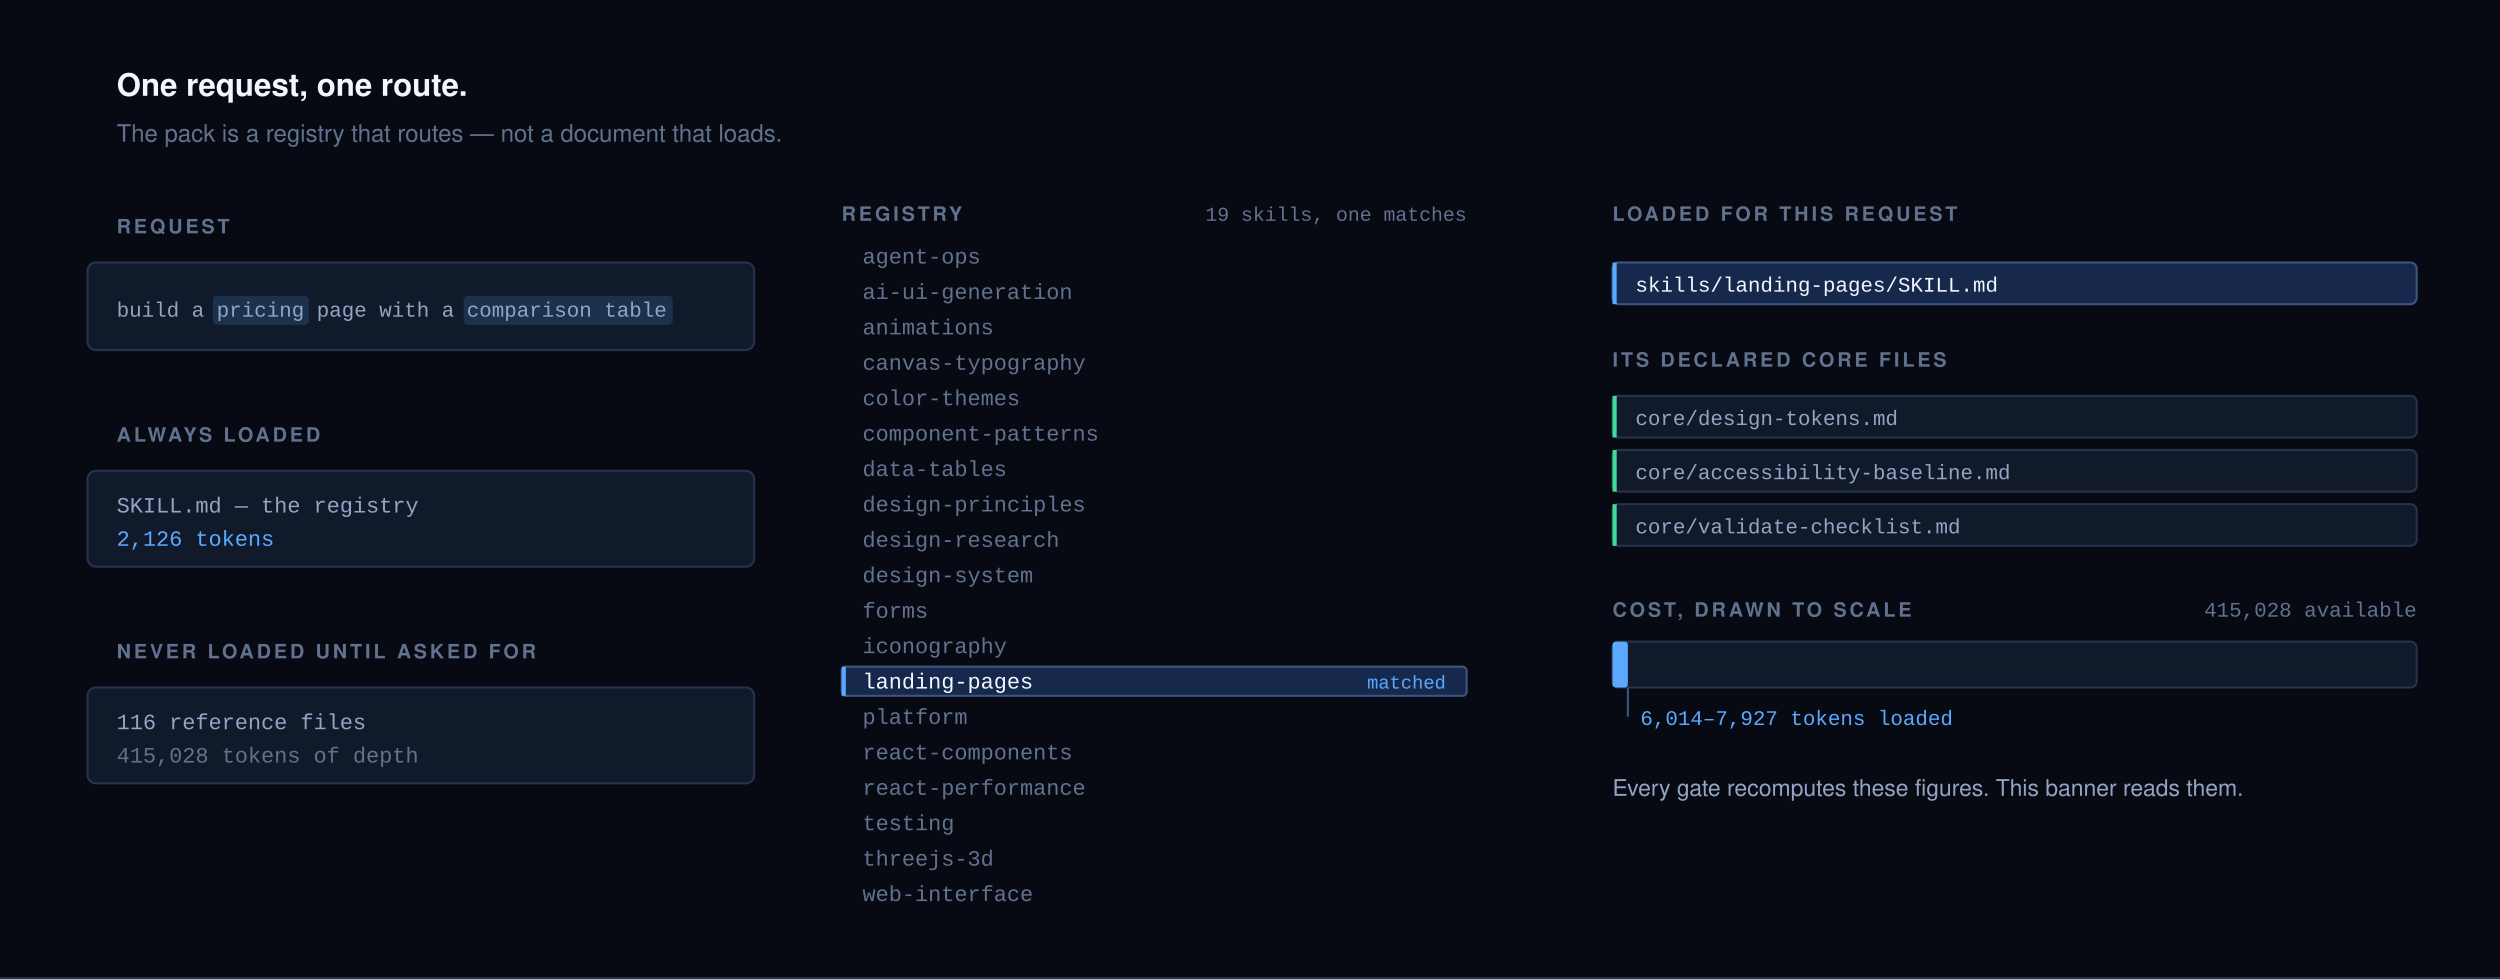
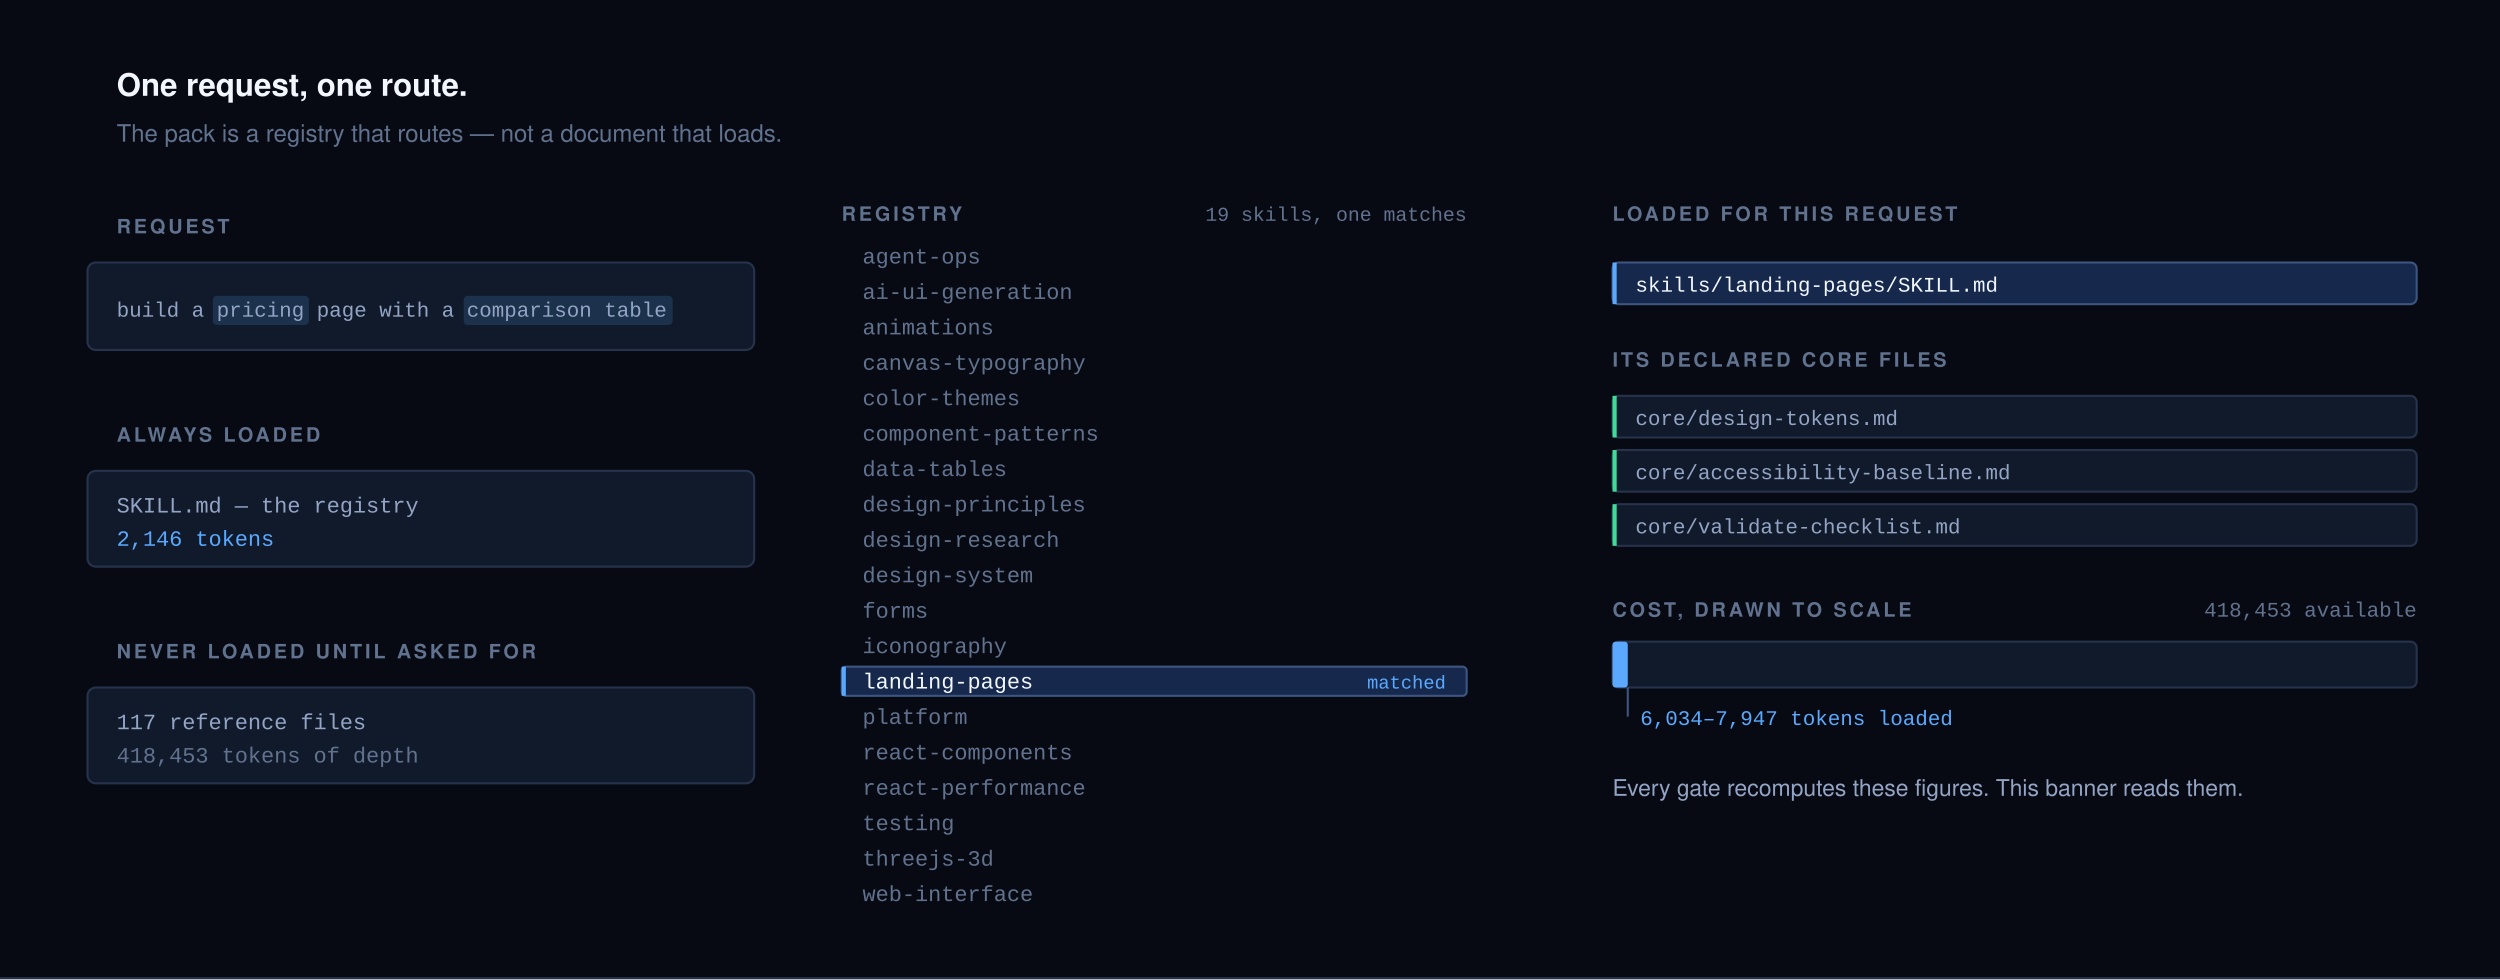
- <svg xmlns="http://www.w3.org/2000/svg" viewBox="0 0 1200 470" width="1200" height="470" role="img" aria-label="How the pack routes one request: a prompt asking for a pricing page with a comparison table is matched against a registry of 19 skills, exactly one of them — landing-pages — is selected, its three core dependency files attach, and a cost meter shows 6,014 to 7,927 tokens loaded against 415,028 tokens of available depth, drawn to scale.">
+ <svg xmlns="http://www.w3.org/2000/svg" viewBox="0 0 1200 470" width="1200" height="470" role="img" aria-label="How the pack routes one request: a prompt asking for a pricing page with a comparison table is matched against a registry of 19 skills, exactly one of them — landing-pages — is selected, its three core dependency files attach, and a cost meter shows 6,034 to 7,947 tokens loaded against 418,453 tokens of available depth, drawn to scale.">
  <style>
@keyframes rf0{0%,14.6%{opacity:0}16%{opacity:1}18.6%,100%{opacity:0}}
@keyframes rf1{0%,15.6%{opacity:0}17%{opacity:1}19.6%,100%{opacity:0}}
@keyframes rf2{0%,16.6%{opacity:0}18%{opacity:1}20.6%,100%{opacity:0}}
@keyframes rf3{0%,17.6%{opacity:0}19%{opacity:1}21.6%,100%{opacity:0}}
@keyframes rf4{0%,18.6%{opacity:0}20%{opacity:1}22.6%,100%{opacity:0}}
@keyframes rf5{0%,19.6%{opacity:0}21%{opacity:1}23.6%,100%{opacity:0}}
@keyframes rf6{0%,20.6%{opacity:0}22%{opacity:1}24.6%,100%{opacity:0}}
@keyframes rf7{0%,21.6%{opacity:0}23%{opacity:1}25.6%,100%{opacity:0}}
@keyframes rf8{0%,22.6%{opacity:0}24%{opacity:1}26.6%,100%{opacity:0}}
@keyframes rf9{0%,23.6%{opacity:0}25%{opacity:1}27.6%,100%{opacity:0}}
@keyframes rf10{0%,24.6%{opacity:0}26%{opacity:1}28.6%,100%{opacity:0}}
@keyframes rf11{0%,25.6%{opacity:0}27%{opacity:1}29.6%,100%{opacity:0}}
@keyframes rf12{0%,26.6%{opacity:0}28%{opacity:1}30.6%,100%{opacity:0}}
@keyframes rf13{0%,27.6%{opacity:0}29%{opacity:1}31.6%,100%{opacity:0}}
@keyframes rf14{0%,28.6%{opacity:0}30%{opacity:1}32.6%,100%{opacity:0}}
@keyframes rf15{0%,29.6%{opacity:0}31%{opacity:1}33.6%,100%{opacity:0}}
@keyframes rf16{0%,30.6%{opacity:0}32%{opacity:1}34.6%,100%{opacity:0}}
@keyframes rf17{0%,31.6%{opacity:0}33%{opacity:1}35.6%,100%{opacity:0}}
@keyframes rf18{0%,32.6%{opacity:0}34%{opacity:1}36.6%,100%{opacity:0}}
@keyframes kw{0%,6%{opacity:0}9%,100%{opacity:.16}}
@keyframes scan{0%,15%{opacity:0;transform:translateY(0)}16%{opacity:.9;transform:translateY(0)}34%{opacity:.9;transform:translateY(317px)}35.5%,100%{opacity:0;transform:translateY(317px)}}
@keyframes lock{0%,35%{opacity:0}38%,100%{opacity:1}}
@keyframes lockt{0%,35%{fill:#61728F}38%,100%{fill:#F2F6FF}}
@keyframes fill{0%,58%{transform:scaleX(0)}72%,100%{transform:scaleX(1)}}
@keyframes late{0%,68%{opacity:0}72%,100%{opacity:1}}
@keyframes dep0{0%,46%{opacity:0;transform:translateX(-6px)}50%,100%{opacity:1;transform:translateX(0)}}
@keyframes dep1{0%,49%{opacity:0;transform:translateX(-6px)}53%,100%{opacity:1;transform:translateX(0)}}
@keyframes dep2{0%,52%{opacity:0;transform:translateX(-6px)}56%,100%{opacity:1;transform:translateX(0)}}
.kw{animation:kw 9s linear infinite}
.scan{animation:scan 9s linear infinite}
.lock{animation:lock 9s linear infinite}
.lock-t{animation:lockt 9s linear infinite}
.fill{animation:fill 9s cubic-bezier(.2,.7,.3,1) infinite;transform-origin:774px 308px}
.late{animation:late 9s linear infinite}
.rf0{animation:rf0 9s linear infinite}
.rf1{animation:rf1 9s linear infinite}
.rf2{animation:rf2 9s linear infinite}
.rf3{animation:rf3 9s linear infinite}
.rf4{animation:rf4 9s linear infinite}
.rf5{animation:rf5 9s linear infinite}
.rf6{animation:rf6 9s linear infinite}
.rf7{animation:rf7 9s linear infinite}
.rf8{animation:rf8 9s linear infinite}
.rf9{animation:rf9 9s linear infinite}
.rf10{animation:rf10 9s linear infinite}
.rf11{animation:rf11 9s linear infinite}
.rf12{animation:rf12 9s linear infinite}
.rf13{animation:rf13 9s linear infinite}
.rf14{animation:rf14 9s linear infinite}
.rf15{animation:rf15 9s linear infinite}
.rf16{animation:rf16 9s linear infinite}
.rf17{animation:rf17 9s linear infinite}
.rf18{animation:rf18 9s linear infinite}
.dep0{animation:dep0 9s ease-out infinite}
.dep1{animation:dep1 9s ease-out infinite}
.dep2{animation:dep2 9s ease-out infinite}
@media (prefers-reduced-motion:reduce){
.kw,.scan,.lock,.lock-t,.fill,.late,.rf0,.rf1,.rf2,.rf3,.rf4,.rf5,.rf6,.rf7,.rf8,.rf9,.rf10,.rf11,.rf12,.rf13,.rf14,.rf15,.rf16,.rf17,.rf18,.dep0,.dep1,.dep2{animation:none}
.scan{opacity:0}
}
</style>
  <rect width="1200" height="470" fill="#070A12" />
  <text x="56" y="46" font-family="ui-sans-serif, system-ui, -apple-system, 'Segoe UI', Helvetica, Arial, sans-serif" font-size="15" font-weight="600" fill="#F2F6FF">One request, one route.</text>
  <text x="56" y="68" font-family="ui-sans-serif, system-ui, -apple-system, 'Segoe UI', Helvetica, Arial, sans-serif" font-size="11.5" fill="#61728F">The pack is a registry that routes — not a document that loads.</text>
  <text x="56" y="112" font-family="ui-sans-serif, system-ui, -apple-system, 'Segoe UI', Helvetica, Arial, sans-serif" font-size="9.5" font-weight="600" letter-spacing="1.4" fill="#61728F">REQUEST</text>
  <rect x="42" y="126" width="320" height="42" rx="4" fill="#111A2B" stroke="#26334D" />
  <rect class="kw" x="102.16" y="142" width="46.14" height="14" rx="2" fill="#5AA9FF" opacity="0.16" />
  <rect class="kw" x="222.56" y="142" width="100.32" height="14" rx="2" fill="#5AA9FF" opacity="0.16" />
  <text x="56" y="152" font-family="ui-monospace, SFMono-Regular, Menlo, Consolas, 'Liberation Mono', monospace" font-size="10" fill="#93A4C4">build a pricing page with a comparison table</text>
  <text x="56" y="212" font-family="ui-sans-serif, system-ui, -apple-system, 'Segoe UI', Helvetica, Arial, sans-serif" font-size="9.5" font-weight="600" letter-spacing="1.4" fill="#61728F">ALWAYS LOADED</text>
  <rect x="42" y="226" width="320" height="46" rx="4" fill="#111A2B" stroke="#26334D" />
  <text x="56" y="246" font-family="ui-monospace, SFMono-Regular, Menlo, Consolas, 'Liberation Mono', monospace" font-size="10.5" fill="#93A4C4">SKILL.md — the registry</text>
-   <text x="56" y="262" font-family="ui-monospace, SFMono-Regular, Menlo, Consolas, 'Liberation Mono', monospace" font-size="10.5" fill="#5AA9FF">2,126 tokens</text>
+   <text x="56" y="262" font-family="ui-monospace, SFMono-Regular, Menlo, Consolas, 'Liberation Mono', monospace" font-size="10.5" fill="#5AA9FF">2,146 tokens</text>
  <text x="56" y="316" font-family="ui-sans-serif, system-ui, -apple-system, 'Segoe UI', Helvetica, Arial, sans-serif" font-size="9.5" font-weight="600" letter-spacing="1.4" fill="#61728F">NEVER LOADED UNTIL ASKED FOR</text>
  <rect x="42" y="330" width="320" height="46" rx="4" fill="#111A2B" stroke="#26334D" />
-   <text x="56" y="350" font-family="ui-monospace, SFMono-Regular, Menlo, Consolas, 'Liberation Mono', monospace" font-size="10.5" fill="#93A4C4">116 reference files</text>
-   <text x="56" y="366" font-family="ui-monospace, SFMono-Regular, Menlo, Consolas, 'Liberation Mono', monospace" font-size="10.5" fill="#61728F">415,028 tokens of depth</text>
+   <text x="56" y="350" font-family="ui-monospace, SFMono-Regular, Menlo, Consolas, 'Liberation Mono', monospace" font-size="10.5" fill="#93A4C4">117 reference files</text>
+   <text x="56" y="366" font-family="ui-monospace, SFMono-Regular, Menlo, Consolas, 'Liberation Mono', monospace" font-size="10.5" fill="#61728F">418,453 tokens of depth</text>
  <text x="404" y="106" font-family="ui-sans-serif, system-ui, -apple-system, 'Segoe UI', Helvetica, Arial, sans-serif" font-size="9.5" font-weight="600" letter-spacing="1.4" fill="#61728F">REGISTRY</text>
  <text x="704" y="106" text-anchor="end" font-family="ui-monospace, SFMono-Regular, Menlo, Consolas, 'Liberation Mono', monospace" font-size="9.5" fill="#61728F">19 skills, one matches</text>
  <g class="scan" opacity="0">
    <rect x="398" y="113" width="312" height="3" rx="1.5" fill="#5AA9FF" />
  </g>
  <rect class="rf0" x="404" y="116" width="300" height="14" rx="2" fill="#5AA9FF" opacity="0" />
  <text x="414" y="126.5" font-family="ui-monospace, SFMono-Regular, Menlo, Consolas, 'Liberation Mono', monospace" font-size="10.5" fill="#61728F">agent-ops</text>
  <rect class="rf1" x="404" y="133" width="300" height="14" rx="2" fill="#5AA9FF" opacity="0" />
  <text x="414" y="143.5" font-family="ui-monospace, SFMono-Regular, Menlo, Consolas, 'Liberation Mono', monospace" font-size="10.5" fill="#61728F">ai-ui-generation</text>
  <rect class="rf2" x="404" y="150" width="300" height="14" rx="2" fill="#5AA9FF" opacity="0" />
  <text x="414" y="160.5" font-family="ui-monospace, SFMono-Regular, Menlo, Consolas, 'Liberation Mono', monospace" font-size="10.5" fill="#61728F">animations</text>
  <rect class="rf3" x="404" y="167" width="300" height="14" rx="2" fill="#5AA9FF" opacity="0" />
  <text x="414" y="177.5" font-family="ui-monospace, SFMono-Regular, Menlo, Consolas, 'Liberation Mono', monospace" font-size="10.5" fill="#61728F">canvas-typography</text>
  <rect class="rf4" x="404" y="184" width="300" height="14" rx="2" fill="#5AA9FF" opacity="0" />
  <text x="414" y="194.5" font-family="ui-monospace, SFMono-Regular, Menlo, Consolas, 'Liberation Mono', monospace" font-size="10.5" fill="#61728F">color-themes</text>
  <rect class="rf5" x="404" y="201" width="300" height="14" rx="2" fill="#5AA9FF" opacity="0" />
  <text x="414" y="211.5" font-family="ui-monospace, SFMono-Regular, Menlo, Consolas, 'Liberation Mono', monospace" font-size="10.5" fill="#61728F">component-patterns</text>
  <rect class="rf6" x="404" y="218" width="300" height="14" rx="2" fill="#5AA9FF" opacity="0" />
  <text x="414" y="228.5" font-family="ui-monospace, SFMono-Regular, Menlo, Consolas, 'Liberation Mono', monospace" font-size="10.5" fill="#61728F">data-tables</text>
  <rect class="rf7" x="404" y="235" width="300" height="14" rx="2" fill="#5AA9FF" opacity="0" />
  <text x="414" y="245.5" font-family="ui-monospace, SFMono-Regular, Menlo, Consolas, 'Liberation Mono', monospace" font-size="10.5" fill="#61728F">design-principles</text>
  <rect class="rf8" x="404" y="252" width="300" height="14" rx="2" fill="#5AA9FF" opacity="0" />
  <text x="414" y="262.5" font-family="ui-monospace, SFMono-Regular, Menlo, Consolas, 'Liberation Mono', monospace" font-size="10.5" fill="#61728F">design-research</text>
  <rect class="rf9" x="404" y="269" width="300" height="14" rx="2" fill="#5AA9FF" opacity="0" />
  <text x="414" y="279.5" font-family="ui-monospace, SFMono-Regular, Menlo, Consolas, 'Liberation Mono', monospace" font-size="10.5" fill="#61728F">design-system</text>
  <rect class="rf10" x="404" y="286" width="300" height="14" rx="2" fill="#5AA9FF" opacity="0" />
  <text x="414" y="296.5" font-family="ui-monospace, SFMono-Regular, Menlo, Consolas, 'Liberation Mono', monospace" font-size="10.5" fill="#61728F">forms</text>
  <rect class="rf11" x="404" y="303" width="300" height="14" rx="2" fill="#5AA9FF" opacity="0" />
  <text x="414" y="313.5" font-family="ui-monospace, SFMono-Regular, Menlo, Consolas, 'Liberation Mono', monospace" font-size="10.5" fill="#61728F">iconography</text>
  <rect class="rf12" x="404" y="320" width="300" height="14" rx="2" fill="#5AA9FF" opacity="0" />
  <rect class="lock" x="404" y="320" width="300" height="14" rx="2" fill="#16294D" stroke="#3D5580" stroke-width="1" />
  <rect class="lock" x="404" y="320" width="2" height="14" fill="#5AA9FF" />
  <text x="414" y="330.5" font-family="ui-monospace, SFMono-Regular, Menlo, Consolas, 'Liberation Mono', monospace" font-size="10.5" fill="#F2F6FF" class="lock-t">landing-pages</text>
  <text class="lock" x="694" y="330.5" text-anchor="end" font-family="ui-monospace, SFMono-Regular, Menlo, Consolas, 'Liberation Mono', monospace" font-size="9" fill="#5AA9FF">matched</text>
  <rect class="rf13" x="404" y="337" width="300" height="14" rx="2" fill="#5AA9FF" opacity="0" />
  <text x="414" y="347.5" font-family="ui-monospace, SFMono-Regular, Menlo, Consolas, 'Liberation Mono', monospace" font-size="10.5" fill="#61728F">platform</text>
  <rect class="rf14" x="404" y="354" width="300" height="14" rx="2" fill="#5AA9FF" opacity="0" />
  <text x="414" y="364.5" font-family="ui-monospace, SFMono-Regular, Menlo, Consolas, 'Liberation Mono', monospace" font-size="10.5" fill="#61728F">react-components</text>
  <rect class="rf15" x="404" y="371" width="300" height="14" rx="2" fill="#5AA9FF" opacity="0" />
  <text x="414" y="381.5" font-family="ui-monospace, SFMono-Regular, Menlo, Consolas, 'Liberation Mono', monospace" font-size="10.5" fill="#61728F">react-performance</text>
  <rect class="rf16" x="404" y="388" width="300" height="14" rx="2" fill="#5AA9FF" opacity="0" />
  <text x="414" y="398.5" font-family="ui-monospace, SFMono-Regular, Menlo, Consolas, 'Liberation Mono', monospace" font-size="10.5" fill="#61728F">testing</text>
  <rect class="rf17" x="404" y="405" width="300" height="14" rx="2" fill="#5AA9FF" opacity="0" />
  <text x="414" y="415.5" font-family="ui-monospace, SFMono-Regular, Menlo, Consolas, 'Liberation Mono', monospace" font-size="10.5" fill="#61728F">threejs-3d</text>
  <rect class="rf18" x="404" y="422" width="300" height="14" rx="2" fill="#5AA9FF" opacity="0" />
  <text x="414" y="432.5" font-family="ui-monospace, SFMono-Regular, Menlo, Consolas, 'Liberation Mono', monospace" font-size="10.5" fill="#61728F">web-interface</text>
  <text x="774" y="106" font-family="ui-sans-serif, system-ui, -apple-system, 'Segoe UI', Helvetica, Arial, sans-serif" font-size="9.5" font-weight="600" letter-spacing="1.4" fill="#61728F">LOADED FOR THIS REQUEST</text>
  <rect class="lock" x="774" y="126" width="386" height="20" rx="3" fill="#16294D" stroke="#3D5580" />
  <rect class="lock" x="774" y="126" width="2" height="20" fill="#5AA9FF" />
  <text class="lock-t" x="785" y="140" font-family="ui-monospace, SFMono-Regular, Menlo, Consolas, 'Liberation Mono', monospace" font-size="10" fill="#F2F6FF">skills/landing-pages/SKILL.md</text>
  <text x="774" y="176" font-family="ui-sans-serif, system-ui, -apple-system, 'Segoe UI', Helvetica, Arial, sans-serif" font-size="9.5" font-weight="600" letter-spacing="1.4" fill="#61728F">ITS DECLARED CORE FILES</text>
  <g class="dep0">
    <rect x="774" y="190" width="386" height="20" rx="3" fill="#111A2B" stroke="#26334D" />
    <rect x="774" y="190" width="2" height="20" fill="#3DDC97" />
    <text x="785" y="204" font-family="ui-monospace, SFMono-Regular, Menlo, Consolas, 'Liberation Mono', monospace" font-size="10" fill="#93A4C4">core/design-tokens.md</text>
  </g>
  <g class="dep1">
    <rect x="774" y="216" width="386" height="20" rx="3" fill="#111A2B" stroke="#26334D" />
    <rect x="774" y="216" width="2" height="20" fill="#3DDC97" />
    <text x="785" y="230" font-family="ui-monospace, SFMono-Regular, Menlo, Consolas, 'Liberation Mono', monospace" font-size="10" fill="#93A4C4">core/accessibility-baseline.md</text>
  </g>
  <g class="dep2">
    <rect x="774" y="242" width="386" height="20" rx="3" fill="#111A2B" stroke="#26334D" />
    <rect x="774" y="242" width="2" height="20" fill="#3DDC97" />
    <text x="785" y="256" font-family="ui-monospace, SFMono-Regular, Menlo, Consolas, 'Liberation Mono', monospace" font-size="10" fill="#93A4C4">core/validate-checklist.md</text>
  </g>
  <text x="774" y="296" font-family="ui-sans-serif, system-ui, -apple-system, 'Segoe UI', Helvetica, Arial, sans-serif" font-size="9.5" font-weight="600" letter-spacing="1.4" fill="#61728F">COST, DRAWN TO SCALE</text>
  <rect x="774" y="308" width="386" height="22" rx="3" fill="#111A2B" stroke="#26334D" />
-   <rect class="fill" x="774" y="308" width="7.37" height="22" rx="1.5" fill="#5AA9FF" />
-   <line class="late" x1="781.37" y1="330" x2="781.37" y2="344" stroke="#3D5580" />
-   <text class="late" x="787.37" y="348" font-family="ui-monospace, SFMono-Regular, Menlo, Consolas, 'Liberation Mono', monospace" font-size="10" fill="#5AA9FF">6,014–7,927 tokens loaded</text>
-   <text x="1160" y="296" text-anchor="end" font-family="ui-monospace, SFMono-Regular, Menlo, Consolas, 'Liberation Mono', monospace" font-size="10" fill="#61728F">415,028 available</text>
+   <rect class="fill" x="774" y="308" width="7.33" height="22" rx="1.5" fill="#5AA9FF" />
+   <line class="late" x1="781.33" y1="330" x2="781.33" y2="344" stroke="#3D5580" />
+   <text class="late" x="787.33" y="348" font-family="ui-monospace, SFMono-Regular, Menlo, Consolas, 'Liberation Mono', monospace" font-size="10" fill="#5AA9FF">6,034–7,947 tokens loaded</text>
+   <text x="1160" y="296" text-anchor="end" font-family="ui-monospace, SFMono-Regular, Menlo, Consolas, 'Liberation Mono', monospace" font-size="10" fill="#61728F">418,453 available</text>
  <text class="late" x="774" y="382" font-family="ui-sans-serif, system-ui, -apple-system, 'Segoe UI', Helvetica, Arial, sans-serif" font-size="11" fill="#93A4C4">Every gate recomputes these figures. This banner reads them.</text>
  <rect x="0" y="469" width="1200" height="1" fill="#26334D" />
</svg>
